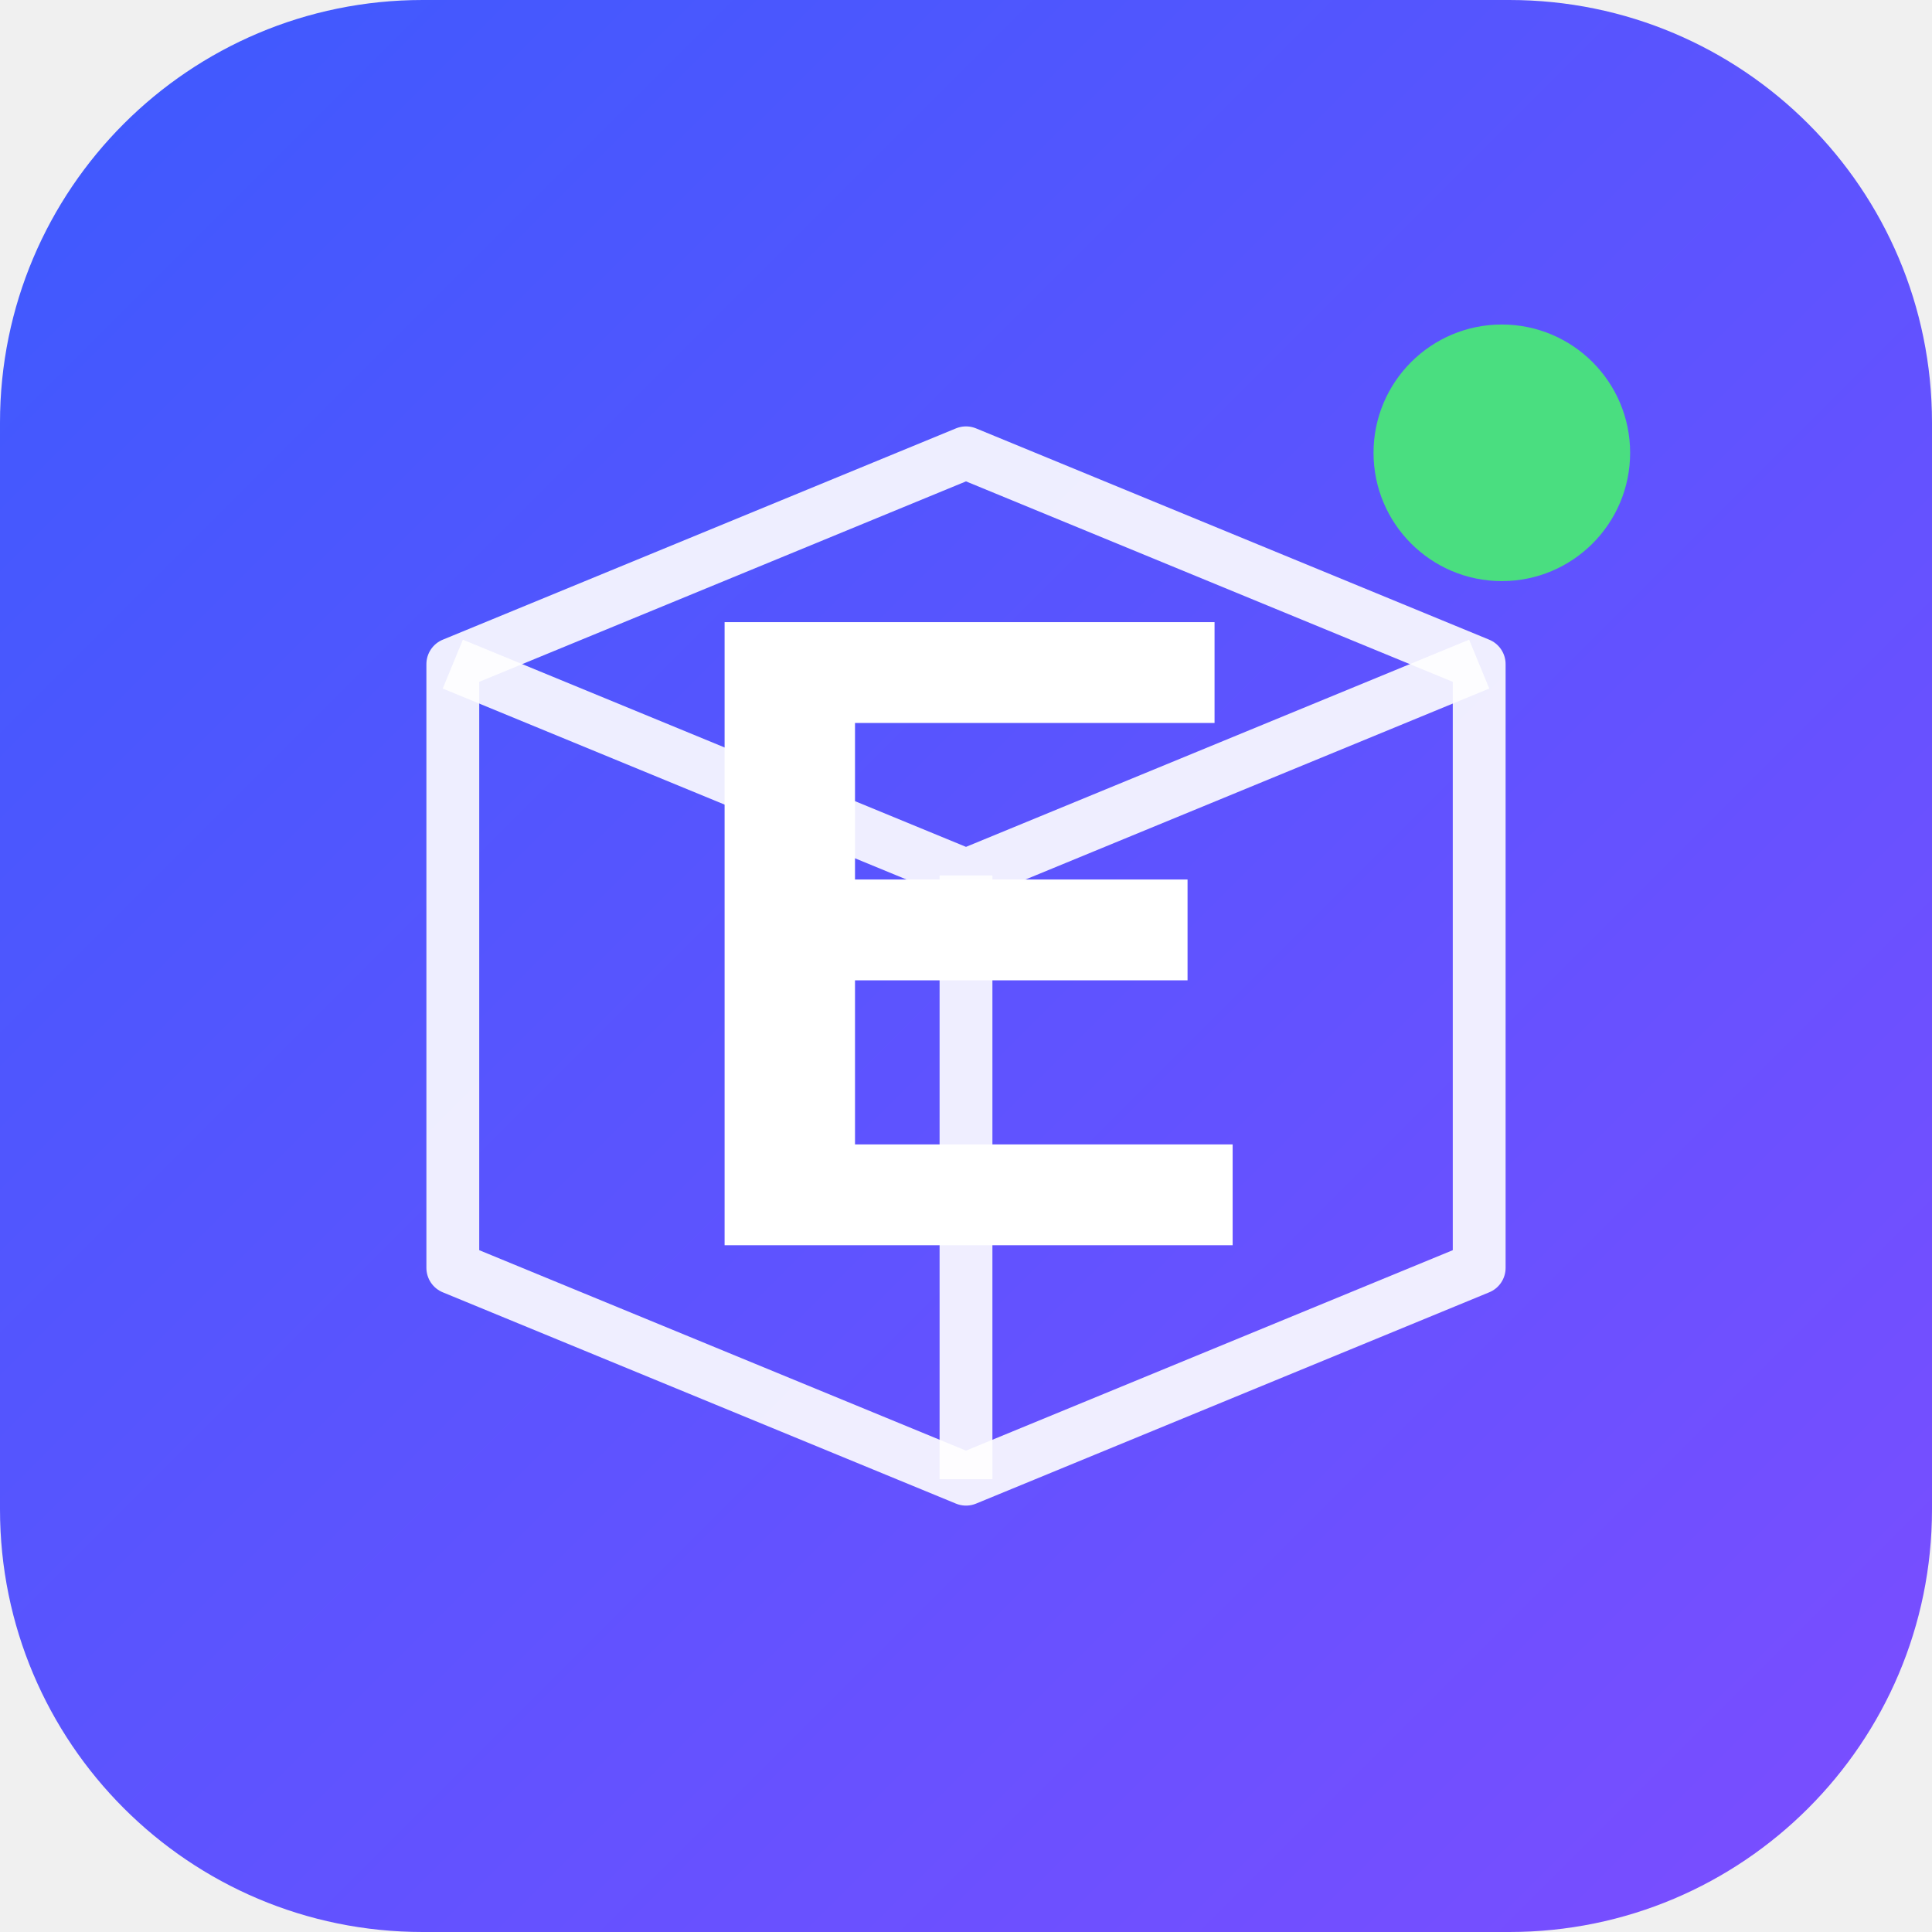
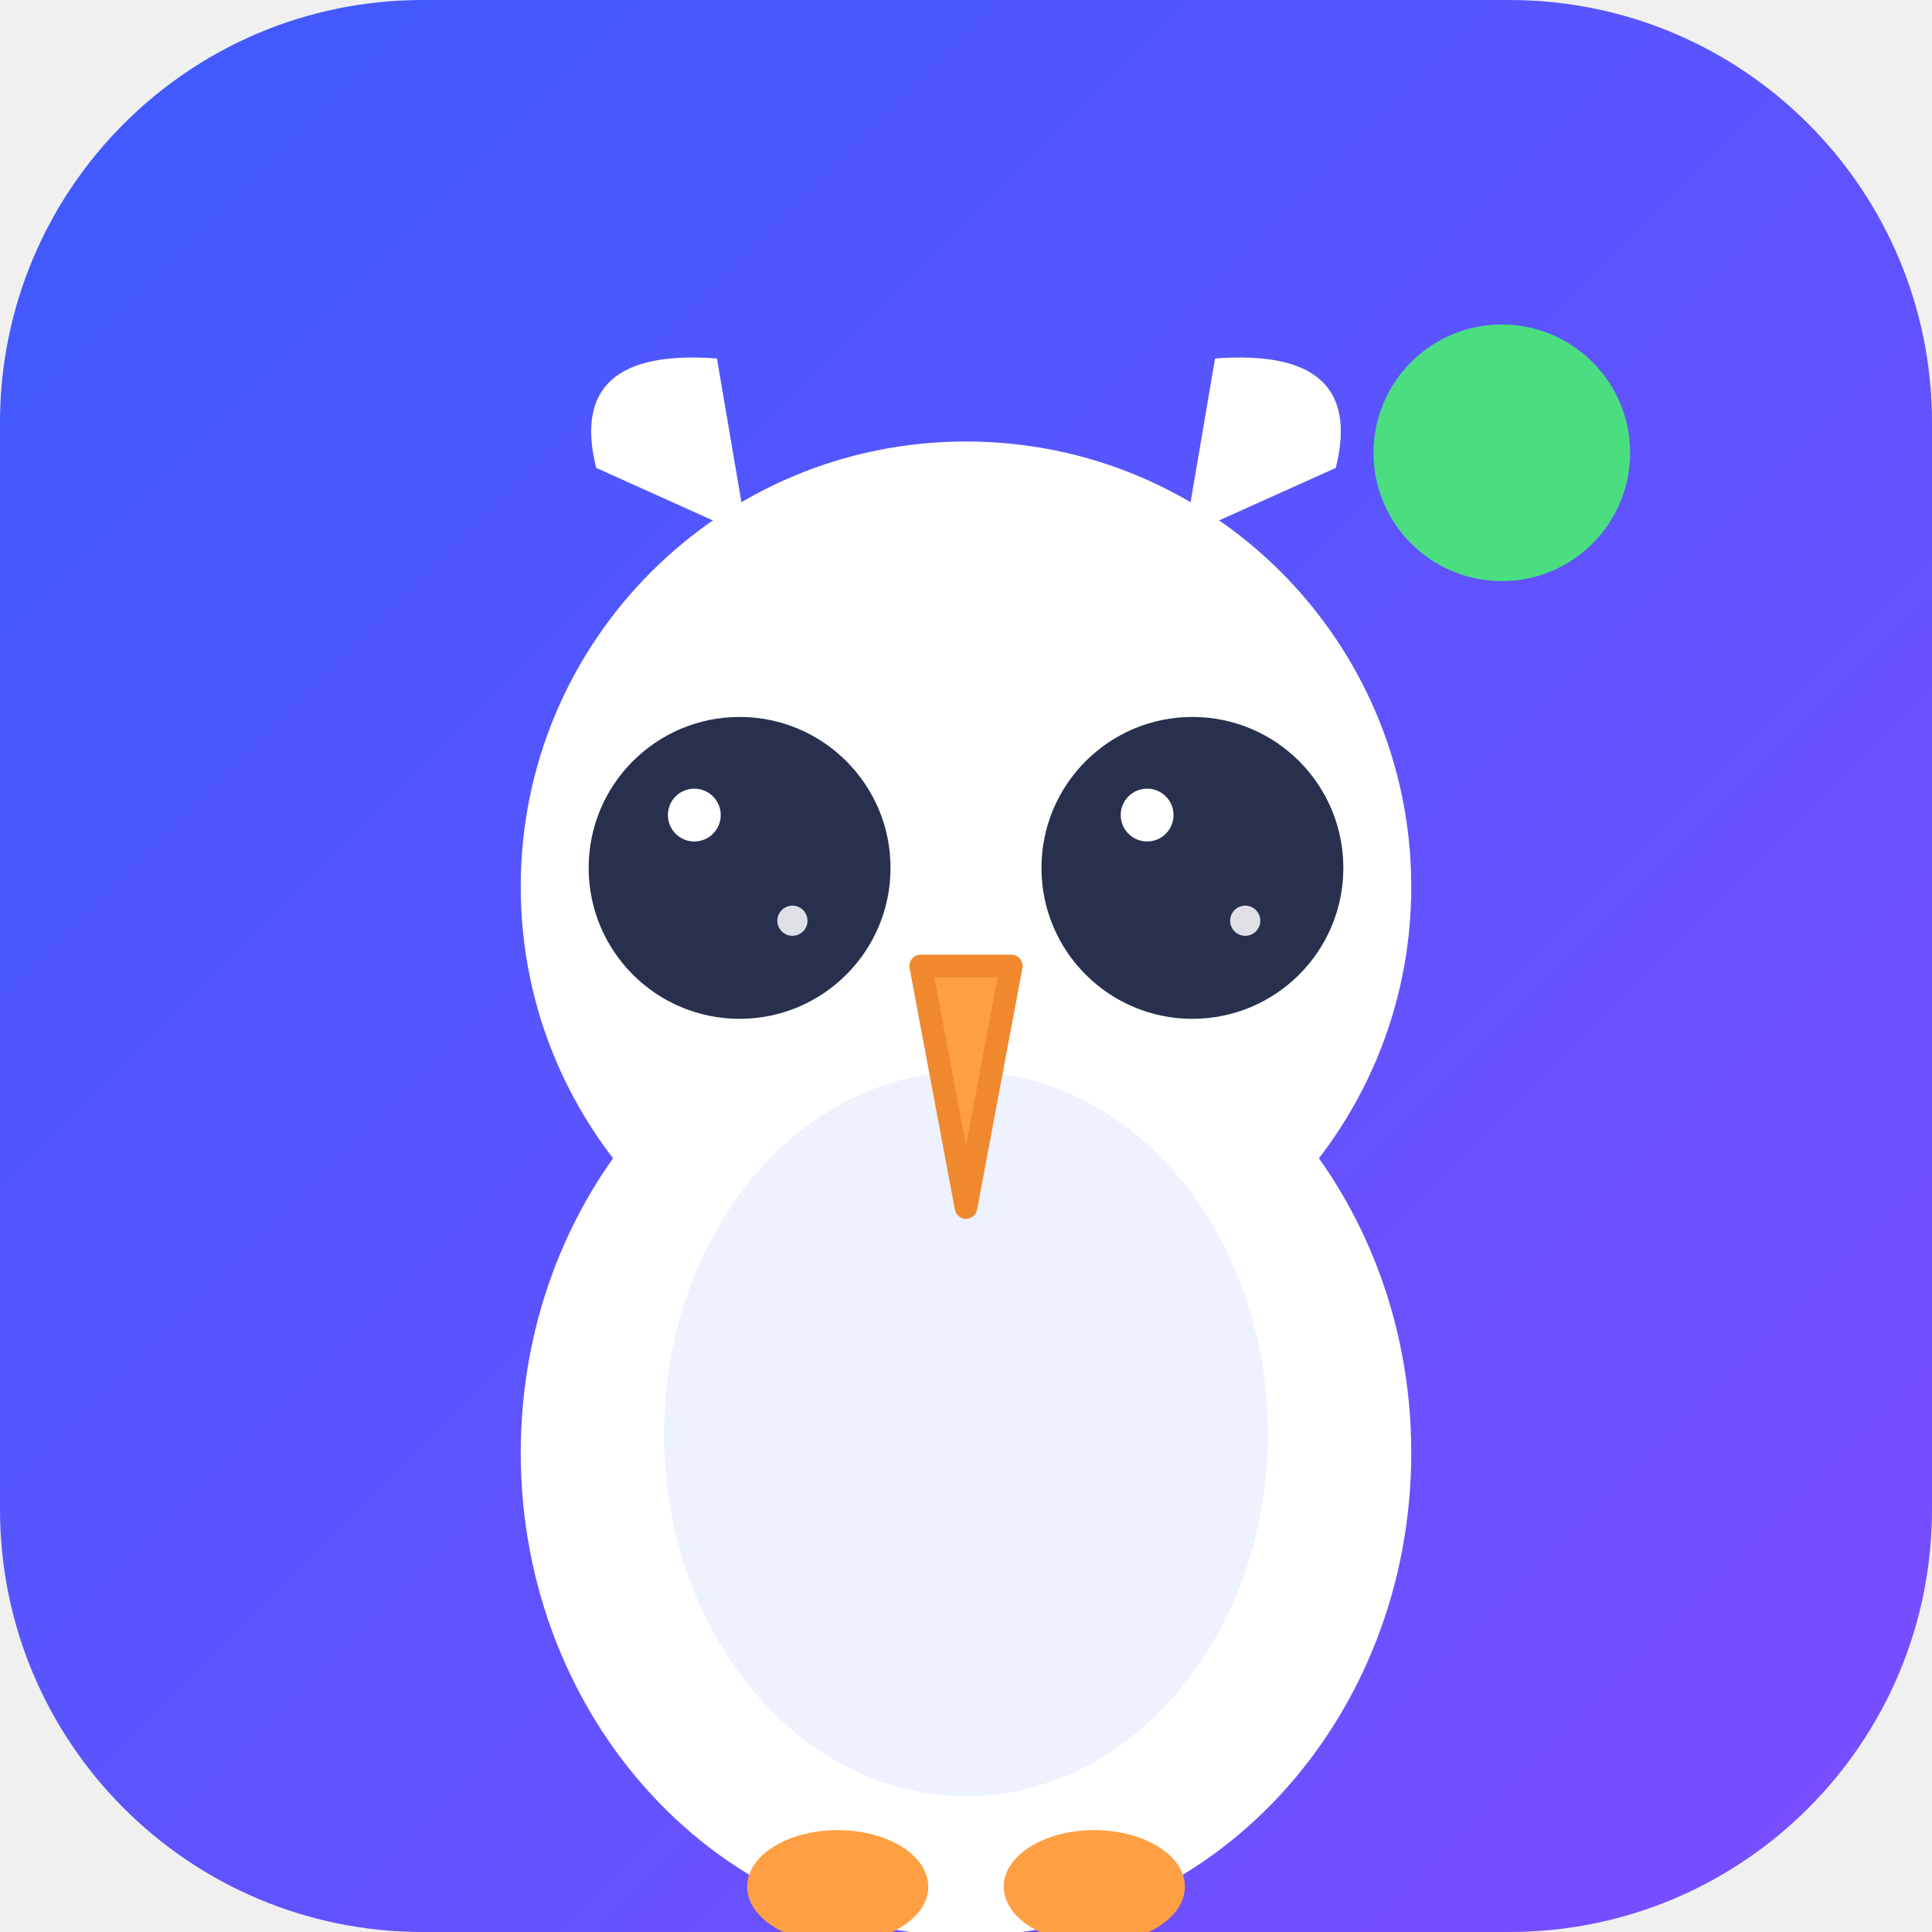
<svg xmlns="http://www.w3.org/2000/svg" viewBox="0 0 512 512">
  <defs>
    <linearGradient id="g" x1="0" y1="0" x2="1" y2="1">
      <stop offset="0" stop-color="#3d5afe" />
      <stop offset="1" stop-color="#7c4dff" />
    </linearGradient>
  </defs>
  <rect width="512" height="512" rx="112" fill="url(#g)" />
-   <text x="256" y="330" font-family="Segoe UI, Arial, sans-serif" font-size="240" font-weight="700" fill="#ffffff" text-anchor="middle">E</text>
  <circle cx="398" cy="120" r="34" fill="#4ade80" />
-   <path d="M120 176 L256 120 L392 176 L392 336 L256 392 L120 336 Z" fill="none" stroke="#ffffff" stroke-width="14" stroke-linejoin="round" opacity=".9" />
-   <path d="M120 176 L256 232 L392 176" fill="none" stroke="#ffffff" stroke-width="14" stroke-linejoin="round" opacity=".9" />
-   <path d="M256 232 L256 392" fill="none" stroke="#ffffff" stroke-width="14" opacity=".9" />
+   <path d="M158 124 Q150 92 190 95 L198 142 Z" fill="#ffffff" />
+   <path d="M354 124 Q362 92 322 95 L314 142 Z" fill="#ffffff" />
+   <circle cx="256" cy="235" r="118" fill="#ffffff" />
+   <ellipse cx="256" cy="385" rx="118" ry="128" fill="#ffffff" />
+   <ellipse cx="256" cy="380" rx="80" ry="96" fill="#eef2ff" />
+   <circle cx="196" cy="230" r="40" fill="#28304e" />
+   <circle cx="316" cy="230" r="40" fill="#28304e" />
+   <circle cx="184" cy="216" r="7" fill="#ffffff" />
+   <circle cx="304" cy="216" r="7" fill="#ffffff" />
+   <circle cx="210" cy="244" r="4" fill="#ffffff" opacity=".85" />
+   <circle cx="330" cy="244" r="4" fill="#ffffff" opacity=".85" />
+   <path d="M244 256 L268 256 L256 320 Z" fill="#ff9f43" stroke="#f0892e" stroke-width="6" stroke-linejoin="round" />
+   <ellipse cx="222" cy="500" rx="24" ry="15" fill="#ff9f43" />
+   <ellipse cx="290" cy="500" rx="24" ry="15" fill="#ff9f43" />
</svg>
